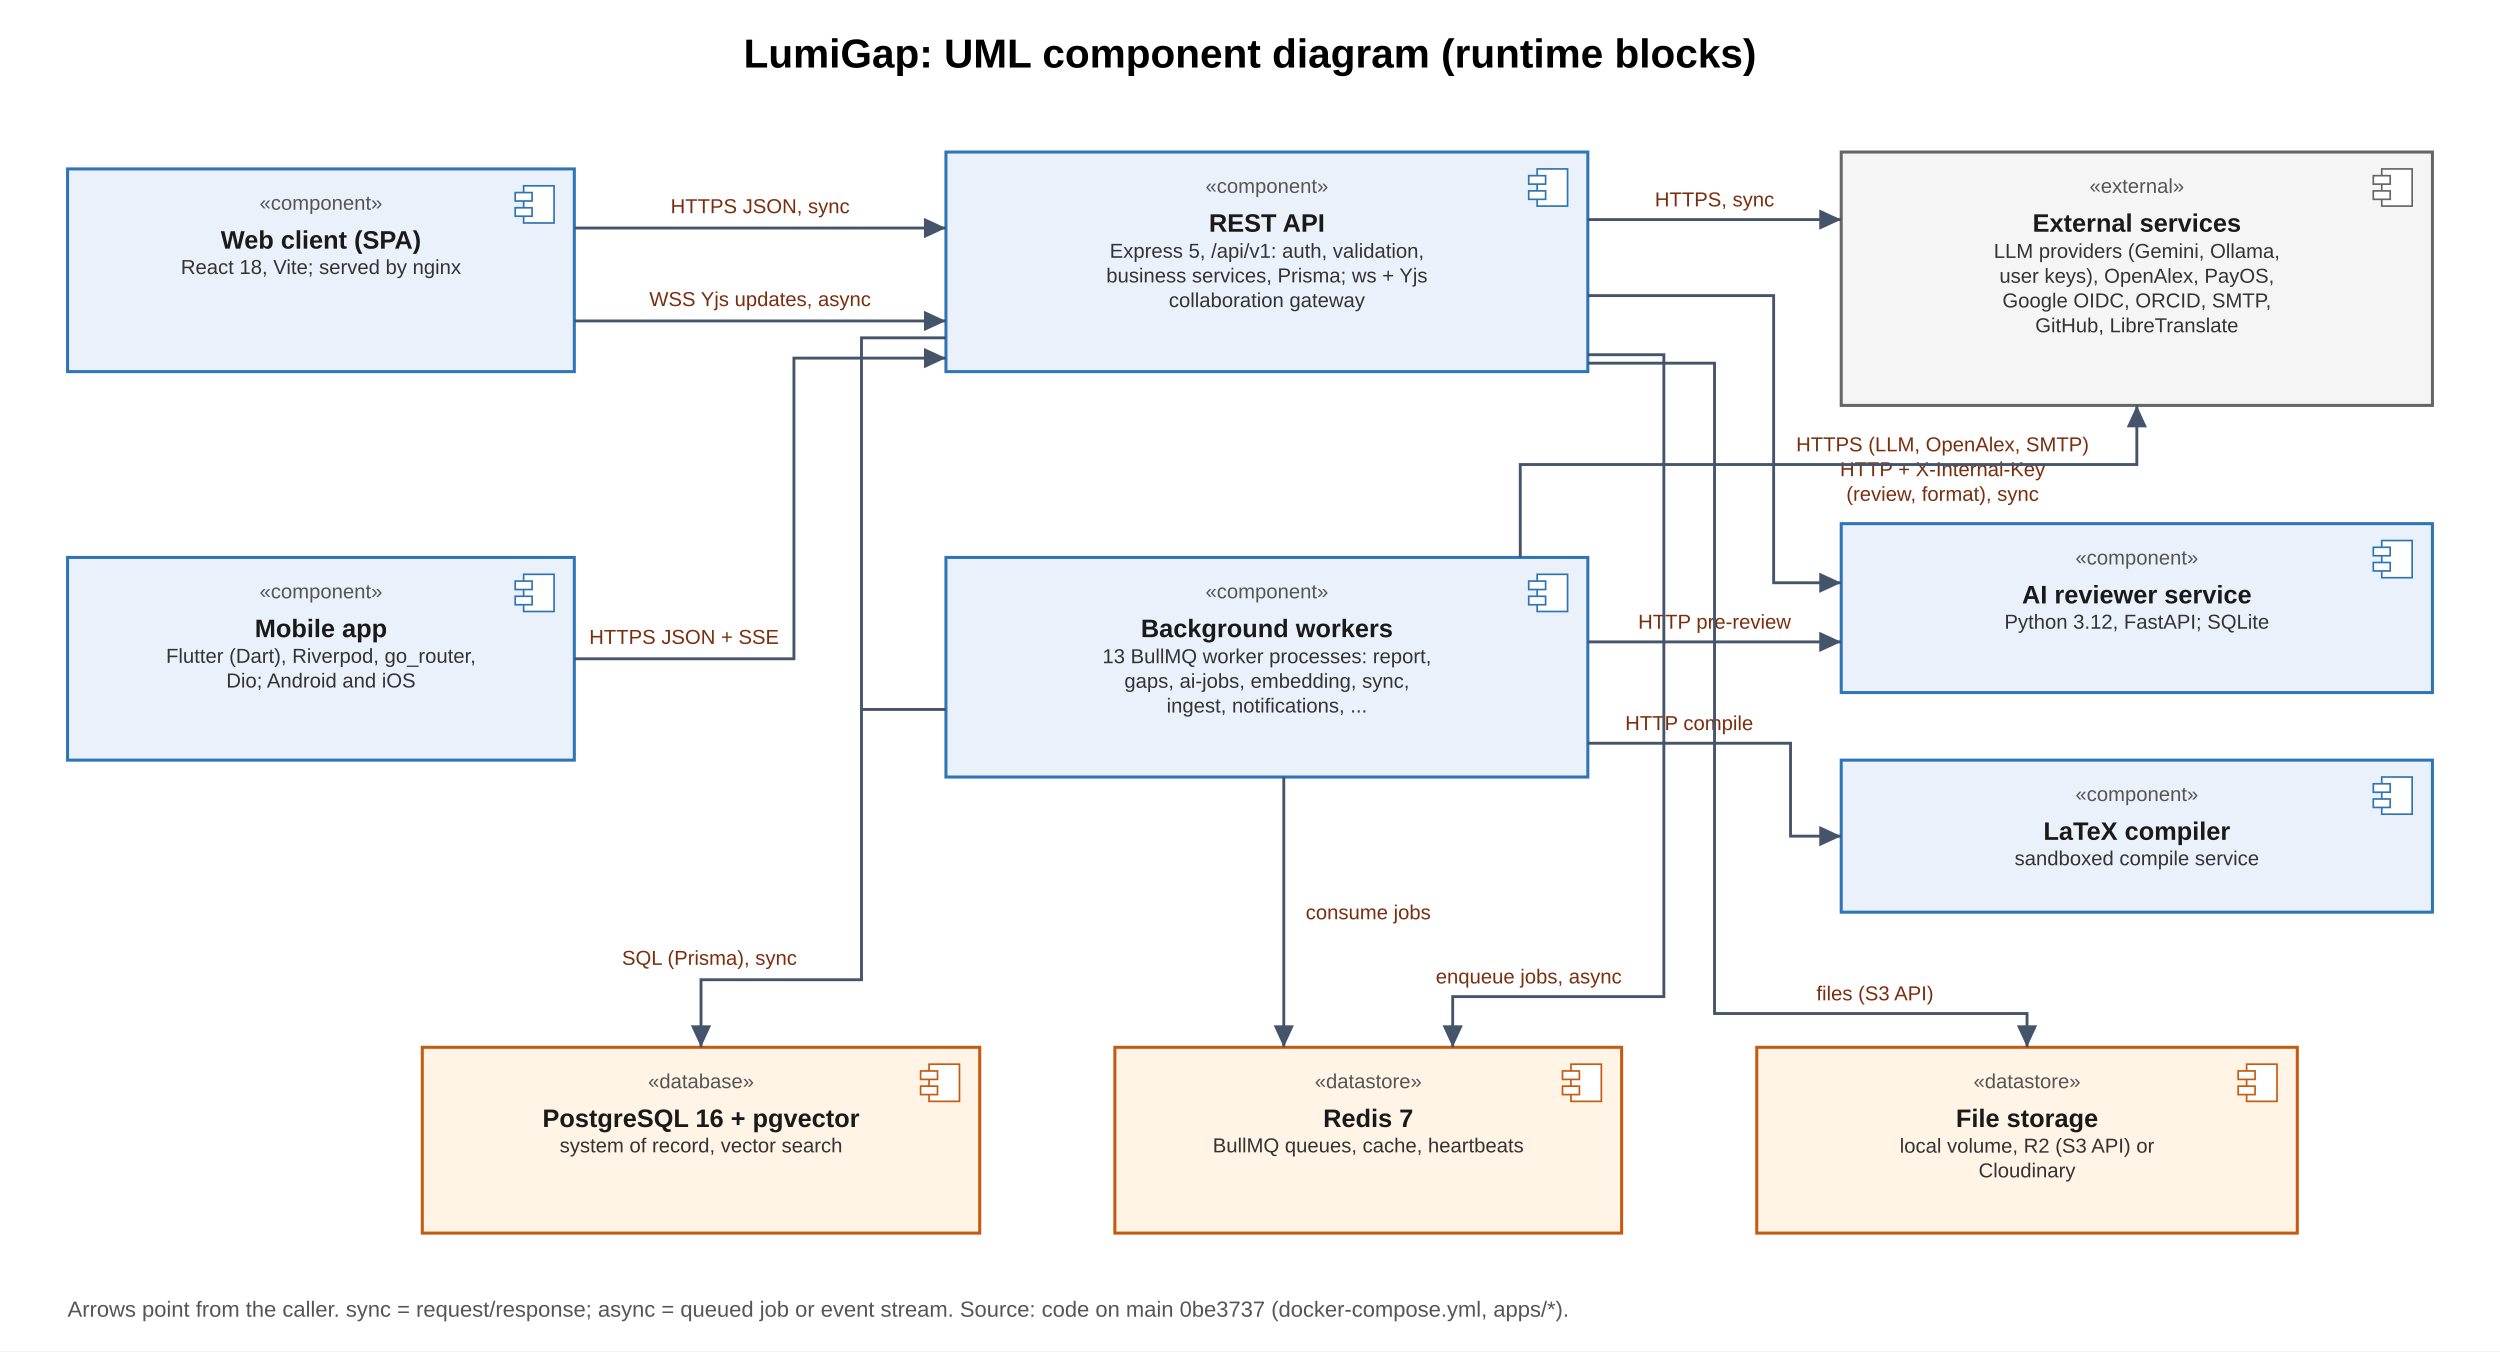
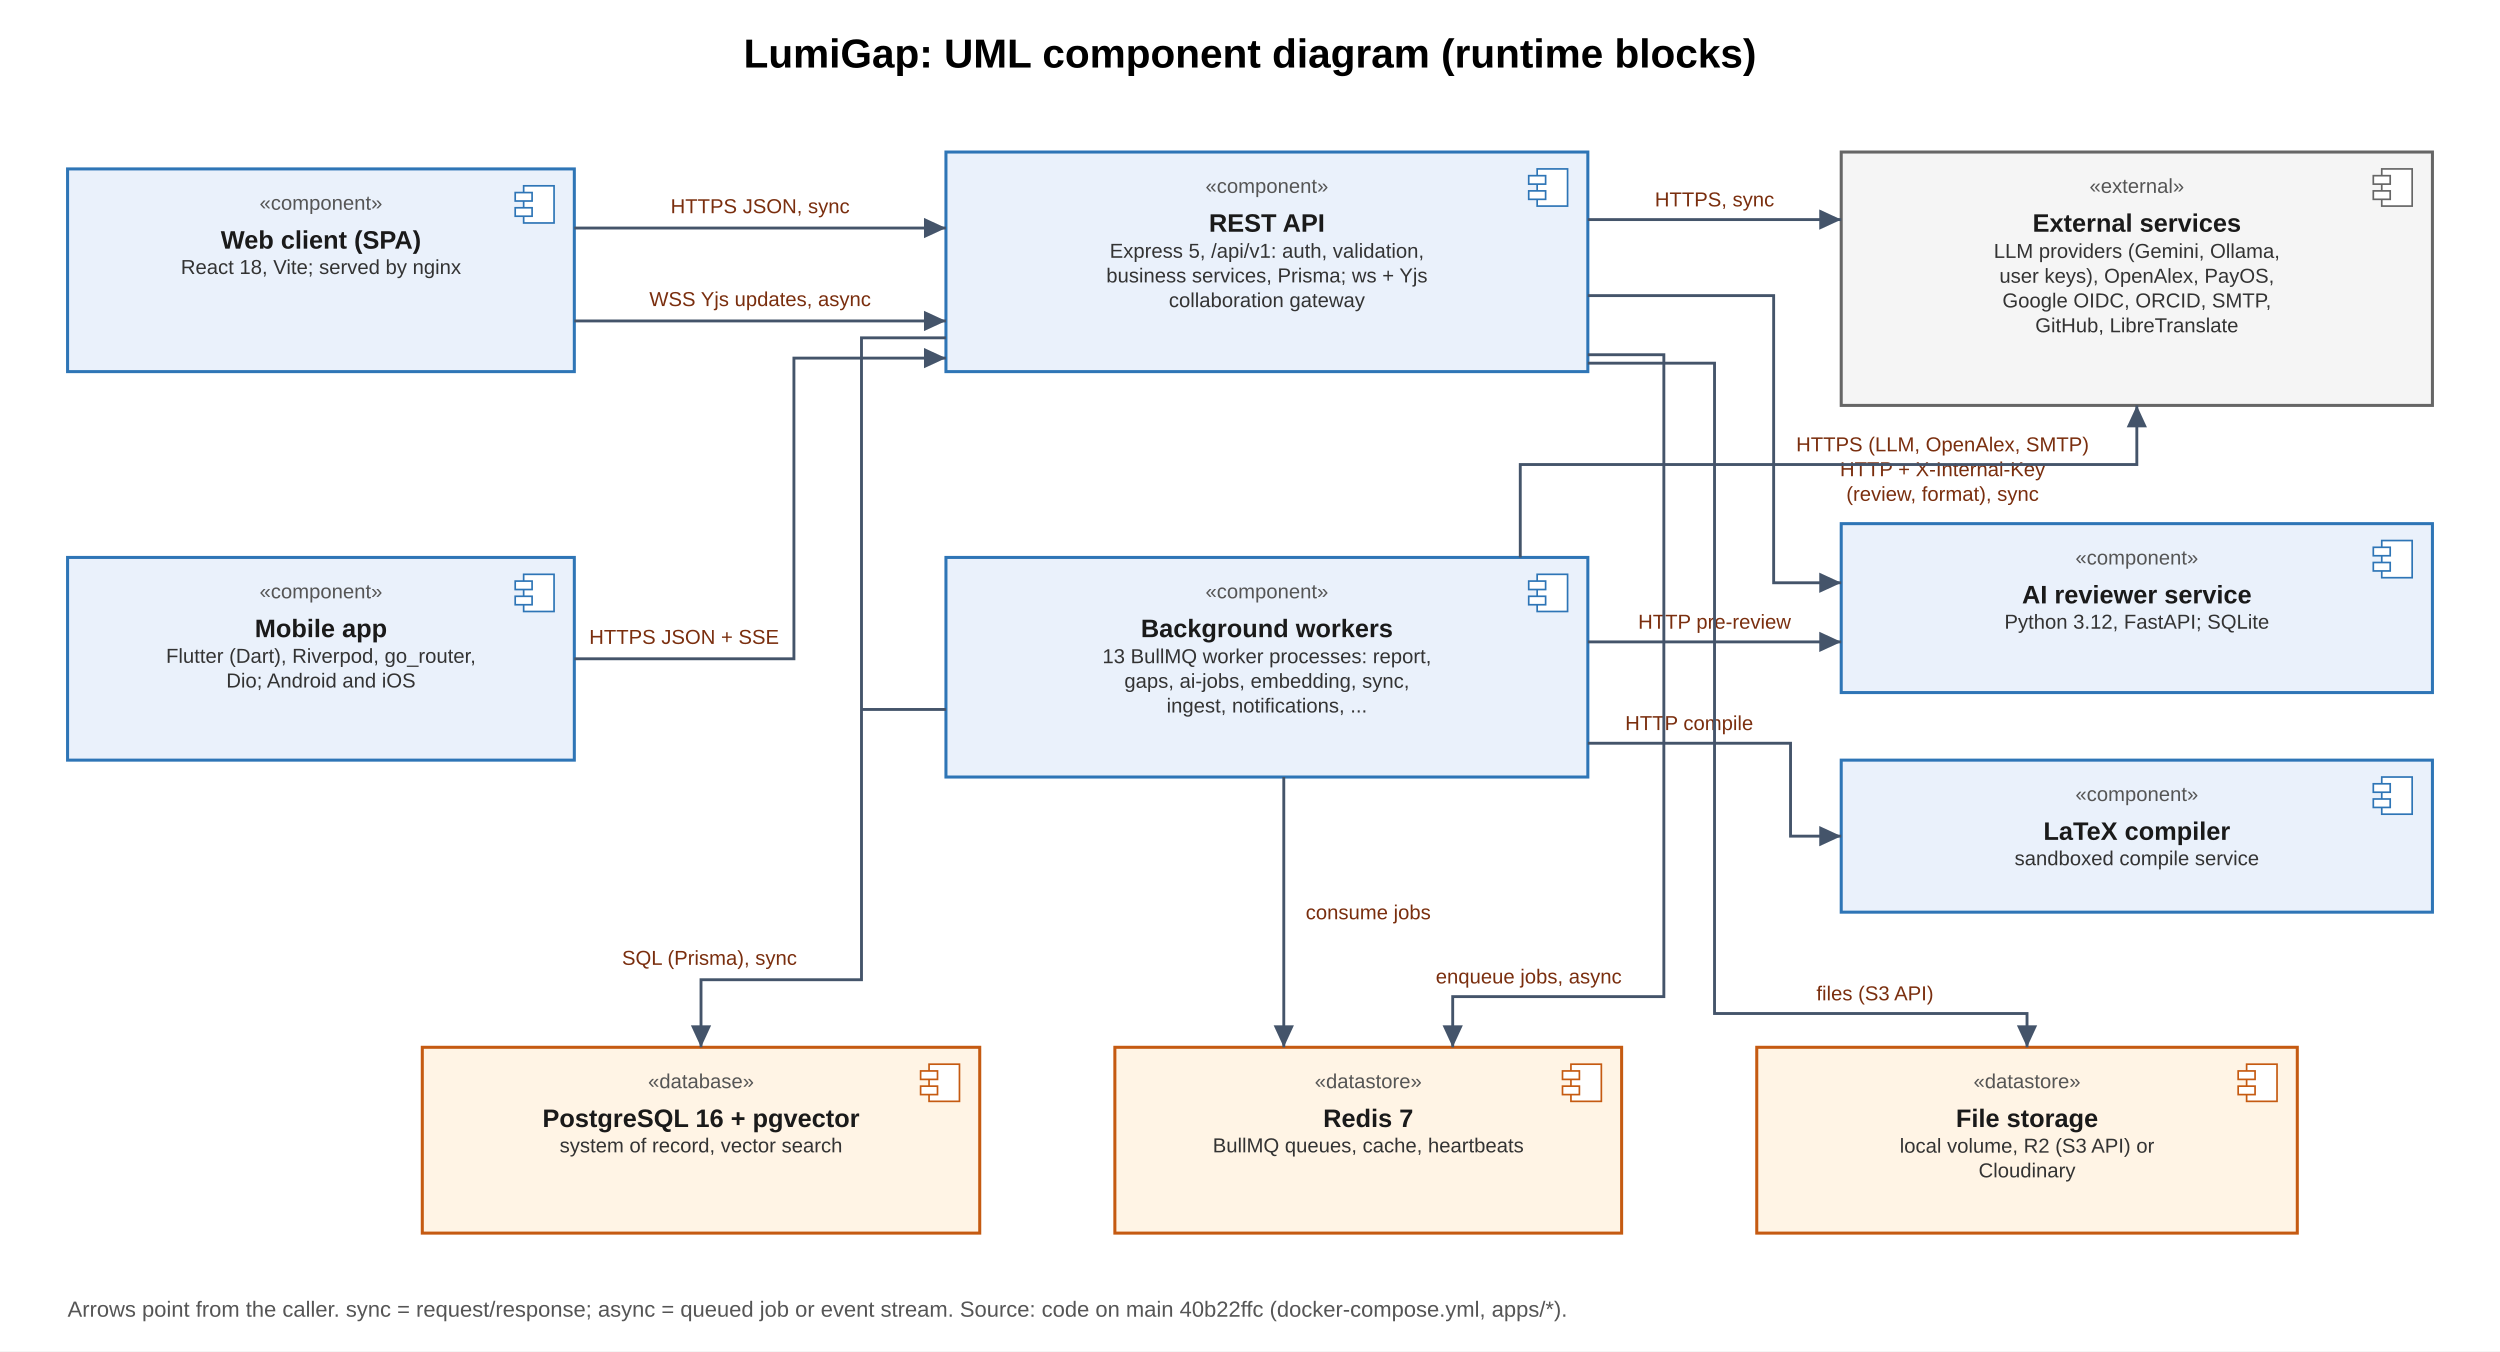
<svg xmlns="http://www.w3.org/2000/svg" width="1480" height="800" viewBox="0 0 1480 800" font-family="Arial">
  <rect width="1480" height="800" fill="white" />
  <text x="740.0" y="40" font-size="24" font-weight="bold" text-anchor="middle">LumiGap: UML component diagram (runtime blocks)</text>
  <rect x="40" y="100" width="300" height="120" fill="#EAF1FB" stroke="#2E75B6" stroke-width="1.8" />
  <rect x="310" y="110" width="18" height="22" fill="white" stroke="#2E75B6" />
  <rect x="305" y="114" width="10" height="5" fill="white" stroke="#2E75B6" />
  <rect x="305" y="123" width="10" height="5" fill="white" stroke="#2E75B6" />
  <text x="190.0" y="124.2" font-size="12" text-anchor="middle" font-weight="normal" fill="#555">«component»</text>
  <text x="190.0" y="147.2" font-size="15" text-anchor="middle" font-weight="bold" fill="#1A1A1A">Web client (SPA)</text>
  <text x="190.0" y="162.2" font-size="12" text-anchor="middle" font-weight="normal" fill="#333">React 18, Vite; served by nginx</text>
  <rect x="40" y="330" width="300" height="120" fill="#EAF1FB" stroke="#2E75B6" stroke-width="1.8" />
  <rect x="310" y="340" width="18" height="22" fill="white" stroke="#2E75B6" />
  <rect x="305" y="344" width="10" height="5" fill="white" stroke="#2E75B6" />
  <rect x="305" y="353" width="10" height="5" fill="white" stroke="#2E75B6" />
  <text x="190.0" y="354.2" font-size="12" text-anchor="middle" font-weight="normal" fill="#555">«component»</text>
  <text x="190.0" y="377.2" font-size="15" text-anchor="middle" font-weight="bold" fill="#1A1A1A">Mobile app</text>
  <text x="190.0" y="392.4" font-size="12" text-anchor="middle" font-weight="normal" fill="#333">Flutter (Dart), Riverpod, go_router,</text>
  <text x="190.0" y="407.0" font-size="12" text-anchor="middle" font-weight="normal" fill="#333">Dio; Android and iOS</text>
  <rect x="560" y="90" width="380" height="130" fill="#EAF1FB" stroke="#2E75B6" stroke-width="1.8" />
  <rect x="910" y="100" width="18" height="22" fill="white" stroke="#2E75B6" />
  <rect x="905" y="104" width="10" height="5" fill="white" stroke="#2E75B6" />
  <rect x="905" y="113" width="10" height="5" fill="white" stroke="#2E75B6" />
  <text x="750.0" y="114.2" font-size="12" text-anchor="middle" font-weight="normal" fill="#555">«component»</text>
  <text x="750.0" y="137.2" font-size="15" text-anchor="middle" font-weight="bold" fill="#1A1A1A">REST API</text>
  <text x="750.0" y="152.6" font-size="12" text-anchor="middle" font-weight="normal" fill="#333">Express 5, /api/v1: auth, validation,</text>
  <text x="750.0" y="167.2" font-size="12" text-anchor="middle" font-weight="normal" fill="#333">business services, Prisma; ws + Yjs</text>
  <text x="750.0" y="181.8" font-size="12" text-anchor="middle" font-weight="normal" fill="#333">collaboration gateway</text>
  <rect x="560" y="330" width="380" height="130" fill="#EAF1FB" stroke="#2E75B6" stroke-width="1.8" />
  <rect x="910" y="340" width="18" height="22" fill="white" stroke="#2E75B6" />
  <rect x="905" y="344" width="10" height="5" fill="white" stroke="#2E75B6" />
  <rect x="905" y="353" width="10" height="5" fill="white" stroke="#2E75B6" />
  <text x="750.0" y="354.2" font-size="12" text-anchor="middle" font-weight="normal" fill="#555">«component»</text>
  <text x="750.0" y="377.2" font-size="15" text-anchor="middle" font-weight="bold" fill="#1A1A1A">Background workers</text>
  <text x="750.0" y="392.6" font-size="12" text-anchor="middle" font-weight="normal" fill="#333">13 BullMQ worker processes: report,</text>
  <text x="750.0" y="407.2" font-size="12" text-anchor="middle" font-weight="normal" fill="#333">gaps, ai-jobs, embedding, sync,</text>
  <text x="750.0" y="421.8" font-size="12" text-anchor="middle" font-weight="normal" fill="#333">ingest, notifications, ...</text>
  <rect x="1090" y="90" width="350" height="150" fill="#F5F5F5" stroke="#666" stroke-width="1.8" />
  <rect x="1410" y="100" width="18" height="22" fill="white" stroke="#666" />
  <rect x="1405" y="104" width="10" height="5" fill="white" stroke="#666" />
  <rect x="1405" y="113" width="10" height="5" fill="white" stroke="#666" />
  <text x="1265.0" y="114.2" font-size="12" text-anchor="middle" font-weight="normal" fill="#555">«external»</text>
  <text x="1265.0" y="137.2" font-size="15" text-anchor="middle" font-weight="bold" fill="#1A1A1A">External services</text>
  <text x="1265.0" y="152.7" font-size="12" text-anchor="middle" font-weight="normal" fill="#333">LLM providers (Gemini, Ollama,</text>
  <text x="1265.0" y="167.4" font-size="12" text-anchor="middle" font-weight="normal" fill="#333">user keys), OpenAlex, PayOS,</text>
  <text x="1265.0" y="182.0" font-size="12" text-anchor="middle" font-weight="normal" fill="#333">Google OIDC, ORCID, SMTP,</text>
  <text x="1265.0" y="196.7" font-size="12" text-anchor="middle" font-weight="normal" fill="#333">GitHub, LibreTranslate</text>
  <rect x="1090" y="310" width="350" height="100" fill="#EAF1FB" stroke="#2E75B6" stroke-width="1.8" />
  <rect x="1410" y="320" width="18" height="22" fill="white" stroke="#2E75B6" />
  <rect x="1405" y="324" width="10" height="5" fill="white" stroke="#2E75B6" />
  <rect x="1405" y="333" width="10" height="5" fill="white" stroke="#2E75B6" />
  <text x="1265.0" y="334.2" font-size="12" text-anchor="middle" font-weight="normal" fill="#555">«component»</text>
  <text x="1265.0" y="357.2" font-size="15" text-anchor="middle" font-weight="bold" fill="#1A1A1A">AI reviewer service</text>
  <text x="1265.0" y="372.2" font-size="12" text-anchor="middle" font-weight="normal" fill="#333">Python 3.12, FastAPI; SQLite</text>
  <rect x="1090" y="450" width="350" height="90" fill="#EAF1FB" stroke="#2E75B6" stroke-width="1.8" />
  <rect x="1410" y="460" width="18" height="22" fill="white" stroke="#2E75B6" />
  <rect x="1405" y="464" width="10" height="5" fill="white" stroke="#2E75B6" />
  <rect x="1405" y="473" width="10" height="5" fill="white" stroke="#2E75B6" />
  <text x="1265.0" y="474.2" font-size="12" text-anchor="middle" font-weight="normal" fill="#555">«component»</text>
  <text x="1265.0" y="497.2" font-size="15" text-anchor="middle" font-weight="bold" fill="#1A1A1A">LaTeX compiler</text>
  <text x="1265.0" y="512.2" font-size="12" text-anchor="middle" font-weight="normal" fill="#333">sandboxed compile service</text>
  <rect x="250" y="620" width="330" height="110" fill="#FFF4E5" stroke="#C55A11" stroke-width="1.8" />
  <rect x="550" y="630" width="18" height="22" fill="white" stroke="#C55A11" />
  <rect x="545" y="634" width="10" height="5" fill="white" stroke="#C55A11" />
  <rect x="545" y="643" width="10" height="5" fill="white" stroke="#C55A11" />
  <text x="415.0" y="644.2" font-size="12" text-anchor="middle" font-weight="normal" fill="#555">«database»</text>
  <text x="415.0" y="667.2" font-size="15" text-anchor="middle" font-weight="bold" fill="#1A1A1A">PostgreSQL 16 + pgvector</text>
  <text x="415.0" y="682.2" font-size="12" text-anchor="middle" font-weight="normal" fill="#333">system of record, vector search</text>
  <rect x="660" y="620" width="300" height="110" fill="#FFF4E5" stroke="#C55A11" stroke-width="1.8" />
  <rect x="930" y="630" width="18" height="22" fill="white" stroke="#C55A11" />
  <rect x="925" y="634" width="10" height="5" fill="white" stroke="#C55A11" />
  <rect x="925" y="643" width="10" height="5" fill="white" stroke="#C55A11" />
  <text x="810.0" y="644.2" font-size="12" text-anchor="middle" font-weight="normal" fill="#555">«datastore»</text>
  <text x="810.0" y="667.2" font-size="15" text-anchor="middle" font-weight="bold" fill="#1A1A1A">Redis 7</text>
  <text x="810.0" y="682.2" font-size="12" text-anchor="middle" font-weight="normal" fill="#333">BullMQ queues, cache, heartbeats</text>
  <rect x="1040" y="620" width="320" height="110" fill="#FFF4E5" stroke="#C55A11" stroke-width="1.8" />
  <rect x="1330" y="630" width="18" height="22" fill="white" stroke="#C55A11" />
  <rect x="1325" y="634" width="10" height="5" fill="white" stroke="#C55A11" />
  <rect x="1325" y="643" width="10" height="5" fill="white" stroke="#C55A11" />
  <text x="1200.0" y="644.2" font-size="12" text-anchor="middle" font-weight="normal" fill="#555">«datastore»</text>
  <text x="1200.0" y="667.2" font-size="15" text-anchor="middle" font-weight="bold" fill="#1A1A1A">File storage</text>
  <text x="1200.0" y="682.4" font-size="12" text-anchor="middle" font-weight="normal" fill="#333">local volume, R2 (S3 API) or</text>
  <text x="1200.0" y="697.0" font-size="12" text-anchor="middle" font-weight="normal" fill="#333">Cloudinary</text>
  <polyline points="340.0,135.0 560.0,135.0" fill="none" stroke="#44546A" stroke-width="1.7" />
  <polygon points="560.0,135.0 547.0,129.0 547.0,141.0" fill="#44546A" />
  <text x="450.0" y="126.2" font-size="12" text-anchor="middle" font-weight="normal" fill="#7A2E0E">HTTPS JSON, sync</text>
  <polyline points="340.0,190.0 560.0,190.0" fill="none" stroke="#44546A" stroke-width="1.7" />
  <polygon points="560.0,190.0 547.0,184.0 547.0,196.0" fill="#44546A" />
  <text x="450.0" y="181.2" font-size="12" text-anchor="middle" font-weight="normal" fill="#7A2E0E">WSS Yjs updates, async</text>
  <polyline points="340.0,390.0 470.0,390.0 470.0,212.0 560.0,212.0" fill="none" stroke="#44546A" stroke-width="1.7" />
  <polygon points="560.0,212.0 547.0,206.0 547.0,218.0" fill="#44546A" />
  <text x="405.0" y="381.2" font-size="12" text-anchor="middle" font-weight="normal" fill="#7A2E0E">HTTPS JSON + SSE</text>
  <polyline points="940.0,130.0 1090.0,130.0" fill="none" stroke="#44546A" stroke-width="1.7" />
  <polygon points="1090.0,130.0 1077.0,124.0 1077.0,136.0" fill="#44546A" />
  <text x="1015.0" y="122.2" font-size="12" text-anchor="middle" font-weight="normal" fill="#7A2E0E">HTTPS, sync</text>
  <polyline points="940.0,175.0 1050.0,175.0 1050.0,345.0 1090.0,345.0" fill="none" stroke="#44546A" stroke-width="1.7" />
  <polygon points="1090.0,345.0 1077.0,339.0 1077.0,351.0" fill="#44546A" />
  <text x="1150.0" y="281.9" font-size="12" text-anchor="middle" font-weight="normal" fill="#7A2E0E">HTTP + X-Internal-Key</text>
  <text x="1150.0" y="296.5" font-size="12" text-anchor="middle" font-weight="normal" fill="#7A2E0E">(review, format), sync</text>
  <polyline points="940.0,380.0 1090.0,380.0" fill="none" stroke="#44546A" stroke-width="1.7" />
  <polygon points="1090.0,380.0 1077.0,374.0 1077.0,386.0" fill="#44546A" />
  <text x="1015.0" y="372.2" font-size="12" text-anchor="middle" font-weight="normal" fill="#7A2E0E">HTTP pre-review</text>
  <polyline points="940.0,440.0 1060.0,440.0 1060.0,495.0 1090.0,495.0" fill="none" stroke="#44546A" stroke-width="1.7" />
  <polygon points="1090.0,495.0 1077.0,489.0 1077.0,501.0" fill="#44546A" />
  <text x="1000.0" y="432.2" font-size="12" text-anchor="middle" font-weight="normal" fill="#7A2E0E">HTTP compile</text>
  <polyline points="900.0,330.0 900.0,275.0 1265.0,275.0 1265.0,240.0" fill="none" stroke="#44546A" stroke-width="1.7" />
  <polygon points="1265.0,240.0 1259.0,253.0 1271.0,253.0" fill="#44546A" />
  <text x="1150.0" y="267.2" font-size="12" text-anchor="middle" font-weight="normal" fill="#7A2E0E">HTTPS (LLM, OpenAlex, SMTP)</text>
  <polyline points="560.0,200.0 510.0,200.0 510.0,580.0 415.0,580.0 415.0,620.0" fill="none" stroke="#44546A" stroke-width="1.7" />
  <polygon points="415.0,620.0 421.0,607.0 409.0,607.0" fill="#44546A" />
  <text x="420.0" y="571.2" font-size="12" text-anchor="middle" font-weight="normal" fill="#7A2E0E">SQL (Prisma), sync</text>
  <polyline points="560.0,420.0 510.0,420.0" fill="none" stroke="#44546A" stroke-width="1.7" />
  <polyline points="940.0,210.0 985.0,210.0 985.0,590.0 860.0,590.0 860.0,620.0" fill="none" stroke="#44546A" stroke-width="1.7" />
  <polygon points="860.0,620.0 866.0,607.0 854.0,607.0" fill="#44546A" />
  <text x="905.0" y="582.2" font-size="12" text-anchor="middle" font-weight="normal" fill="#7A2E0E">enqueue jobs, async</text>
  <polyline points="760.0,460.0 760.0,620.0" fill="none" stroke="#44546A" stroke-width="1.7" />
  <polygon points="760.0,620.0 766.0,607.0 754.0,607.0" fill="#44546A" />
  <text x="810.0" y="544.2" font-size="12" text-anchor="middle" font-weight="normal" fill="#7A2E0E">consume jobs</text>
  <polyline points="940.0,215.0 1015.0,215.0 1015.0,600.0 1200.0,600.0 1200.0,620.0" fill="none" stroke="#44546A" stroke-width="1.7" />
  <polygon points="1200.0,620.0 1206.0,607.0 1194.0,607.0" fill="#44546A" />
  <text x="1110.0" y="592.2" font-size="12" text-anchor="middle" font-weight="normal" fill="#7A2E0E">files (S3 API)</text>
-   <text x="40.0" y="779.5" font-size="13" text-anchor="start" font-weight="normal" fill="#555">Arrows point from the caller. sync = request/response; async = queued job or event stream. Source: code on main 0be3737 (docker-compose.yml, apps/*).</text>
+   <text x="40.0" y="779.5" font-size="13" text-anchor="start" font-weight="normal" fill="#555">Arrows point from the caller. sync = request/response; async = queued job or event stream. Source: code on main 40b22ffc (docker-compose.yml, apps/*).</text>
</svg>
